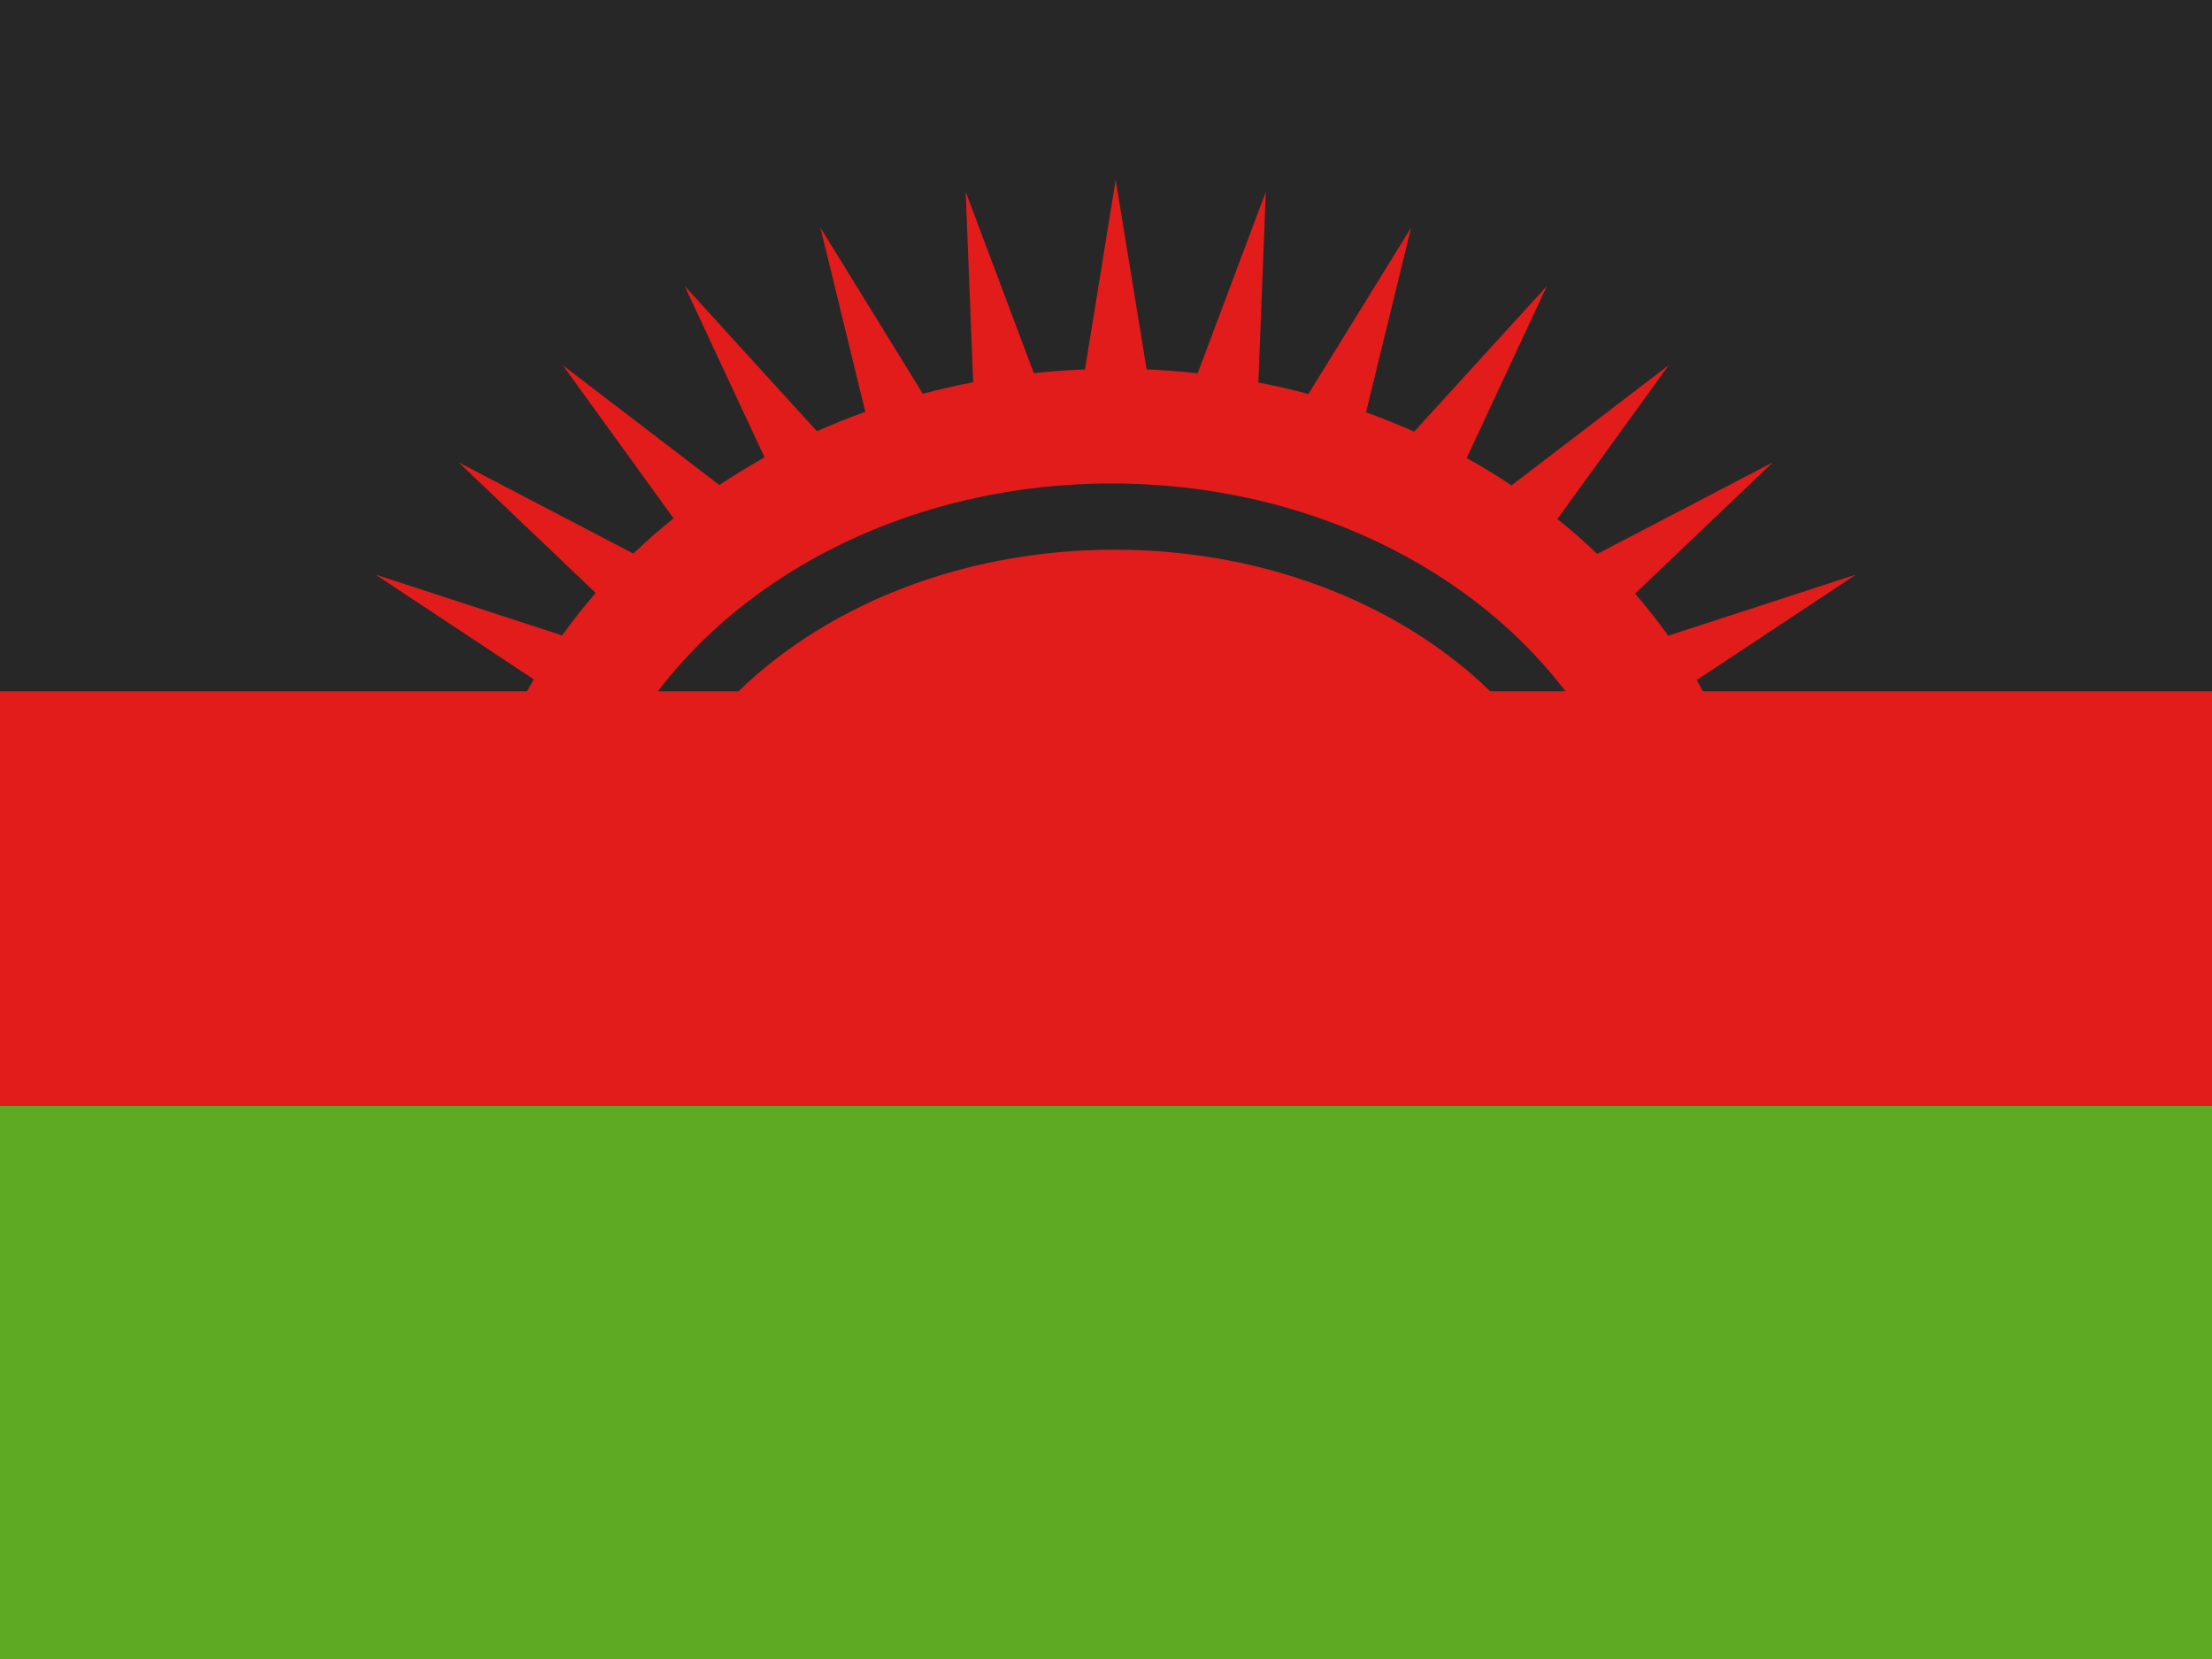
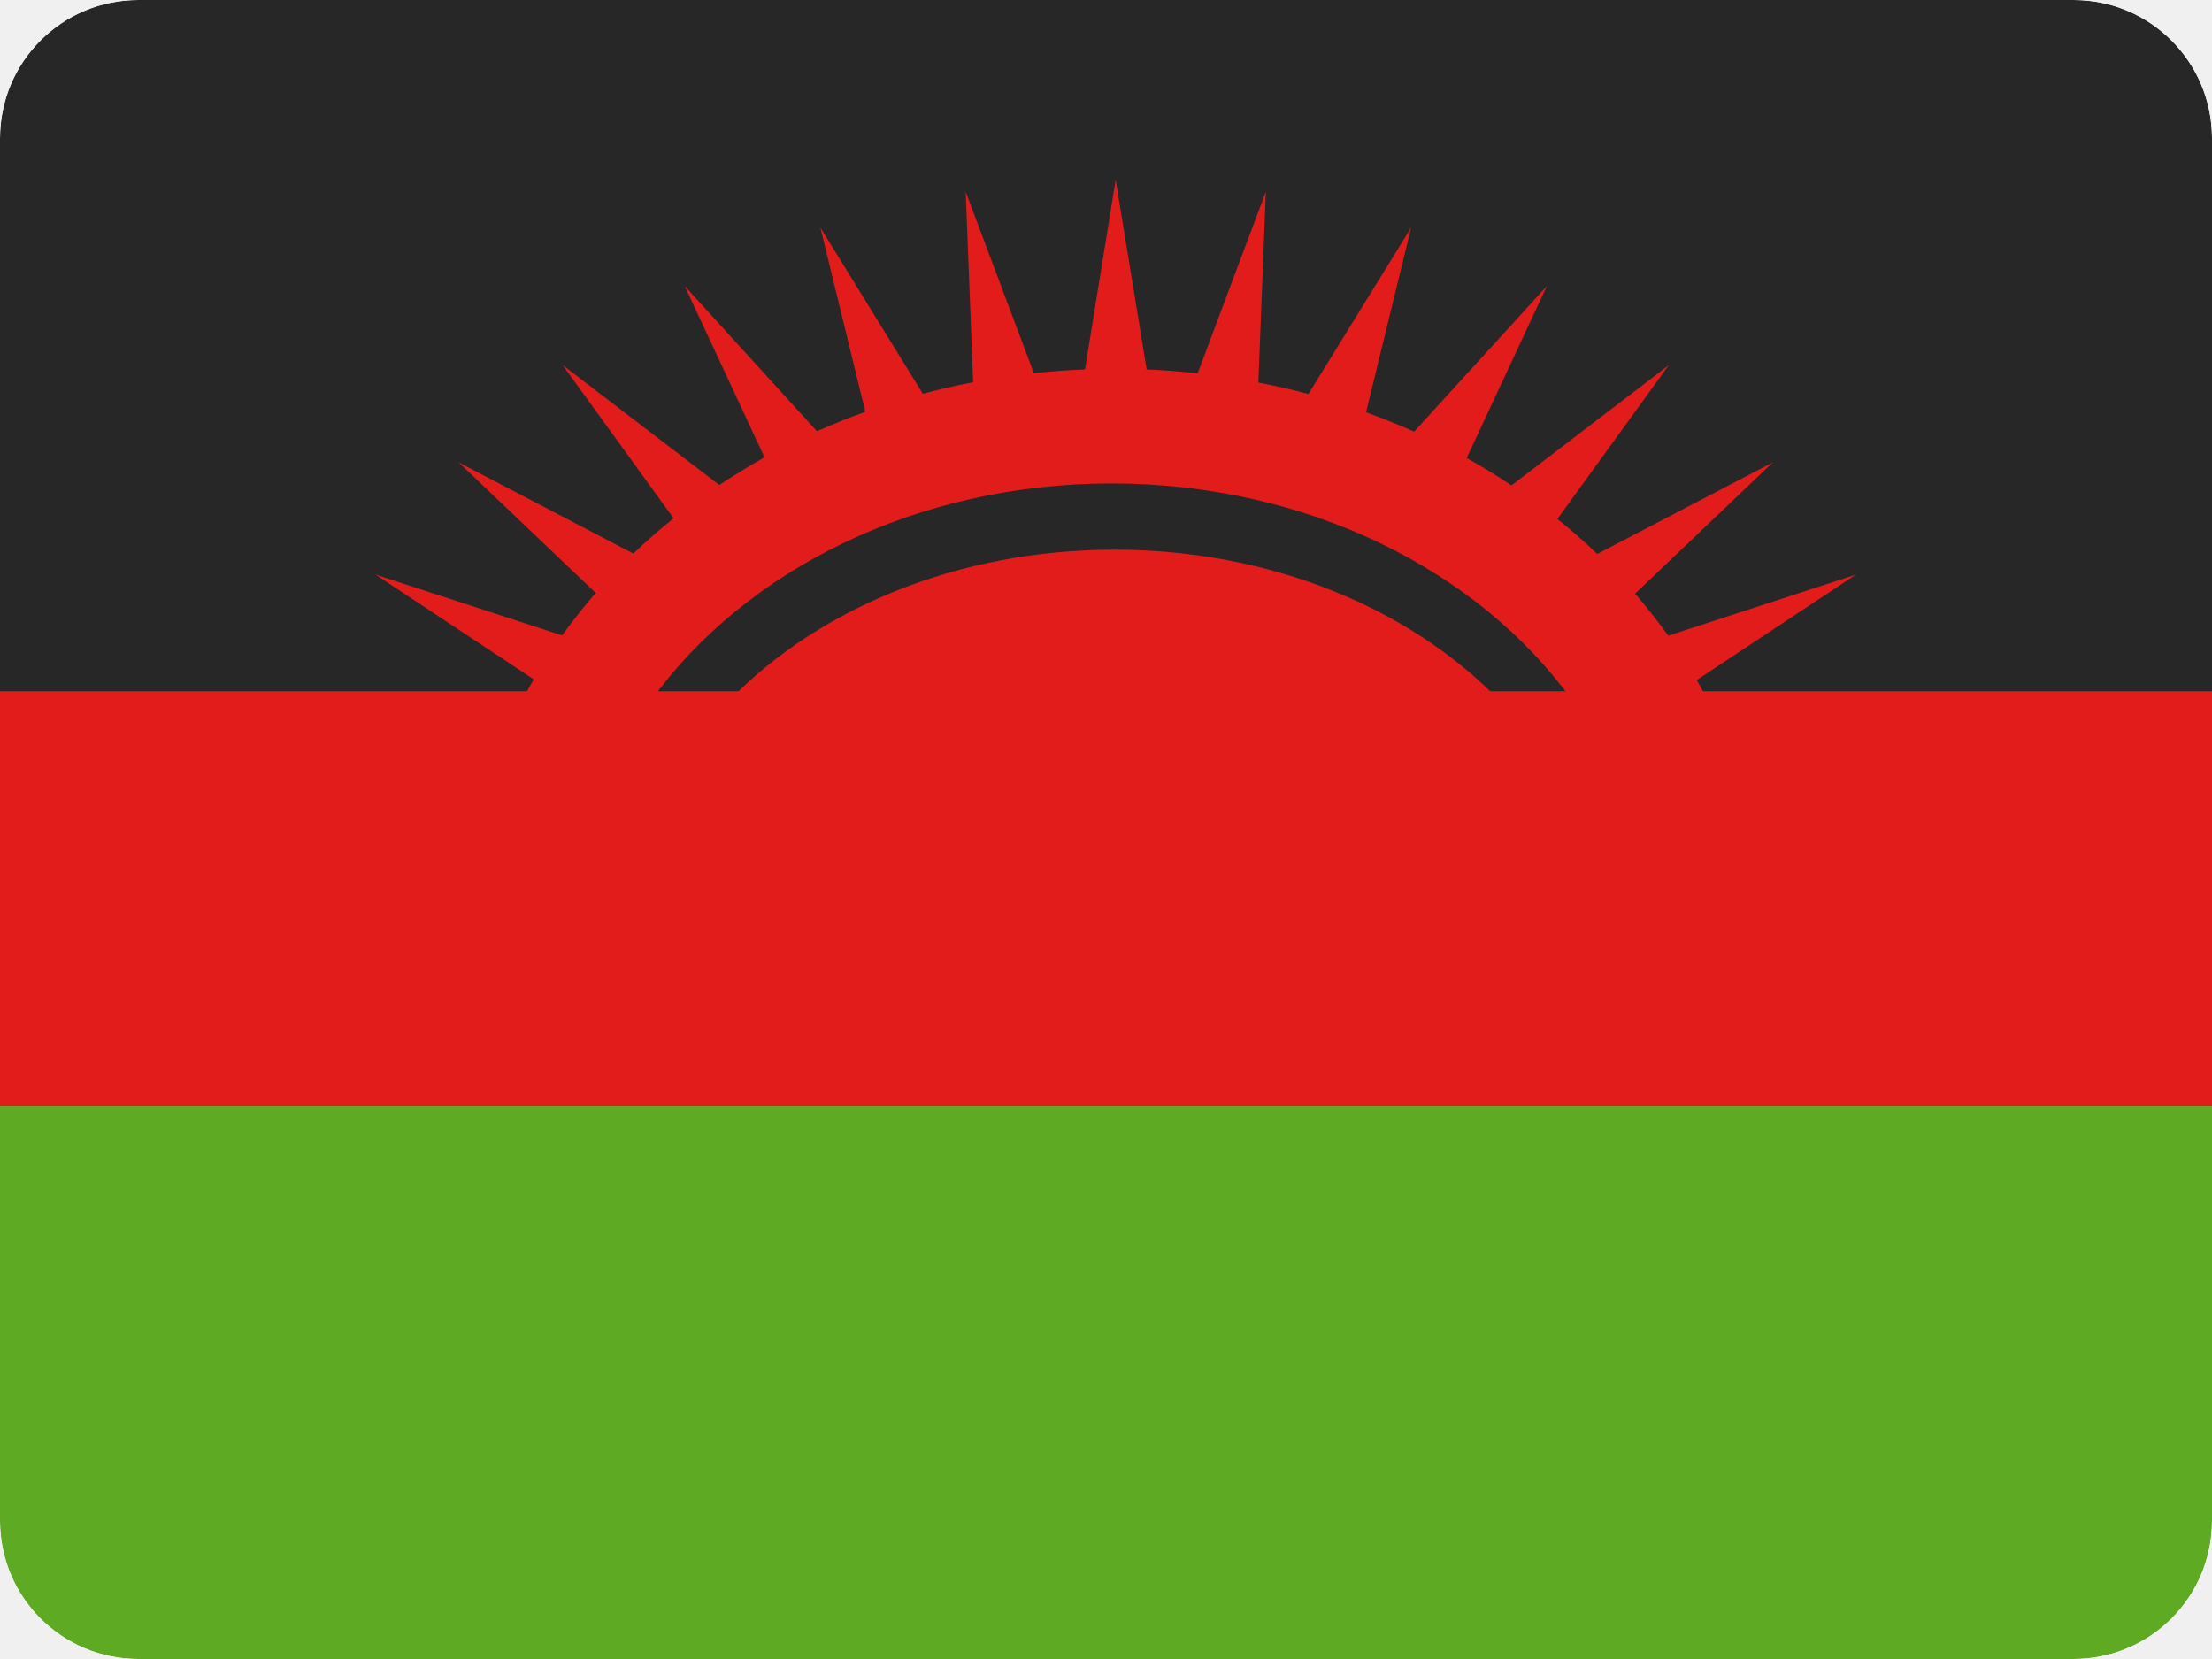
- <svg xmlns="http://www.w3.org/2000/svg" width="16" height="12" viewBox="0 0 16 12" fill="none">
-   <mask id="a" style="mask-type:alpha" maskUnits="userSpaceOnUse" x="0" y="0" width="16" height="12">
-     <path fill="#fff" d="M0 0h16v12H0z" />
-   </mask>
-   <g mask="url(#a)">
-     <path fill-rule="evenodd" clip-rule="evenodd" d="M0 0v12h16V0H0Z" fill="#E11C1B" />
-     <mask id="b" style="mask-type:alpha" maskUnits="userSpaceOnUse" x="0" y="0" width="16" height="12">
-       <path fill-rule="evenodd" clip-rule="evenodd" d="M0 0v12h16V0H0Z" fill="#fff" />
+ <svg xmlns="http://www.w3.org/2000/svg" width="16" height="12" fill="none" viewBox="0 0 16 12">
+   <g clip-path="url(#a)">
+     <mask id="b" width="16" height="12" x="0" y="0" maskUnits="userSpaceOnUse" style="mask-type:alpha">
+       <path fill="#fff" d="M0 0h16v12H0z" />
    </mask>
-     <g mask="url(#b)" fill-rule="evenodd" clip-rule="evenodd">
-       <path d="M0 0v5h16V0H0Z" fill="#272727" />
-       <path d="M0 8v4h16V8H0Z" fill="#5EAA22" />
-       <path d="M2 6.973v-.001h-.004l.005.001Zm.315-1.91h.052l-.08-.012.028.012Zm1.464 0a3.1 3.1 0 0 1 .082-.149l-1.145-.758 1.35.44c.076-.106.157-.208.243-.307l-.992-.945 1.264.66c.093-.089.19-.174.291-.255L4.07 2.641l1.133.867c.106-.07.215-.137.327-.2l-.578-1.24.957 1.051c.114-.05.231-.098.35-.14l-.325-1.333.741 1.202c.12-.032.24-.06.364-.083l-.054-1.378.493 1.312c.122-.013.245-.022.37-.027L8.07 1.3l.224 1.372c.124.005.247.015.369.028l.493-1.313-.054 1.38c.122.023.243.051.362.083l.743-1.204-.326 1.336c.118.043.235.09.348.14l.96-1.053-.58 1.244c.111.062.22.128.324.198l1.138-.87-.806 1.113c.1.08.197.165.288.253l1.271-.663-.997.95c.085.098.165.2.24.304l1.358-.442-1.152.763.08.144h-.983c-.677-.938-1.915-1.566-3.33-1.566-1.413 0-2.65.628-3.328 1.566h-.933Zm1.5 0c.642-.661 1.65-1.087 2.782-1.087 1.133 0 2.14.426 2.781 1.087H5.28Zm8.495 0h.052l.027-.012-.079.012Zm.367 1.909h.004-.004Z" fill="#E11C1B" />
+     <g mask="url(#b)">
+       <path fill="#E11C1B" fill-rule="evenodd" d="M0 0v12h16V0H0Z" clip-rule="evenodd" />
+       <mask id="c" width="16" height="12" x="0" y="0" maskUnits="userSpaceOnUse" style="mask-type:alpha">
+         <path fill="#fff" fill-rule="evenodd" d="M0 0v12h16V0H0Z" clip-rule="evenodd" />
+       </mask>
+       <g fill-rule="evenodd" clip-rule="evenodd" mask="url(#c)">
+         <path fill="#272727" d="M0 0v5h16V0H0Z" />
+         <path fill="#5EAA22" d="M0 8v4h16V8H0Z" />
+         <path fill="#E11C1B" d="M2 6.973v-.001h-.004l.005.001Zm.315-1.91h.052l-.08-.012.028.012Zm1.464 0a3.1 3.1 0 0 1 .082-.149l-1.145-.758 1.35.44c.076-.106.157-.208.243-.307l-.992-.945 1.264.66c.093-.089.19-.174.291-.255L4.07 2.641l1.133.867c.106-.07.215-.137.327-.2l-.578-1.24.957 1.051c.114-.05.231-.098.35-.14l-.325-1.333.741 1.202c.12-.032.24-.06.364-.083l-.054-1.378.493 1.312c.122-.013.245-.022.37-.027L8.07 1.3l.224 1.372c.124.005.247.015.369.028l.493-1.313-.054 1.38c.122.023.243.051.362.083l.743-1.204-.326 1.336c.118.043.235.09.348.14l.96-1.053-.58 1.244c.111.062.22.128.324.198l1.138-.87-.806 1.113c.1.08.197.165.288.253l1.271-.663-.997.95c.085.098.165.2.24.304l1.358-.442-1.152.763.08.144h-.983c-.677-.938-1.915-1.566-3.33-1.566-1.413 0-2.65.628-3.328 1.566h-.933Zm1.5 0c.642-.661 1.65-1.087 2.782-1.087 1.133 0 2.14.426 2.781 1.087H5.28Zm8.495 0h.052l.027-.012-.079.012Zm.367 1.909h.004-.004Z" />
+       </g>
    </g>
  </g>
+   <defs>
+     <clipPath id="a">
+       <rect width="16" height="12" fill="#fff" rx="1" />
+     </clipPath>
+   </defs>
</svg>
